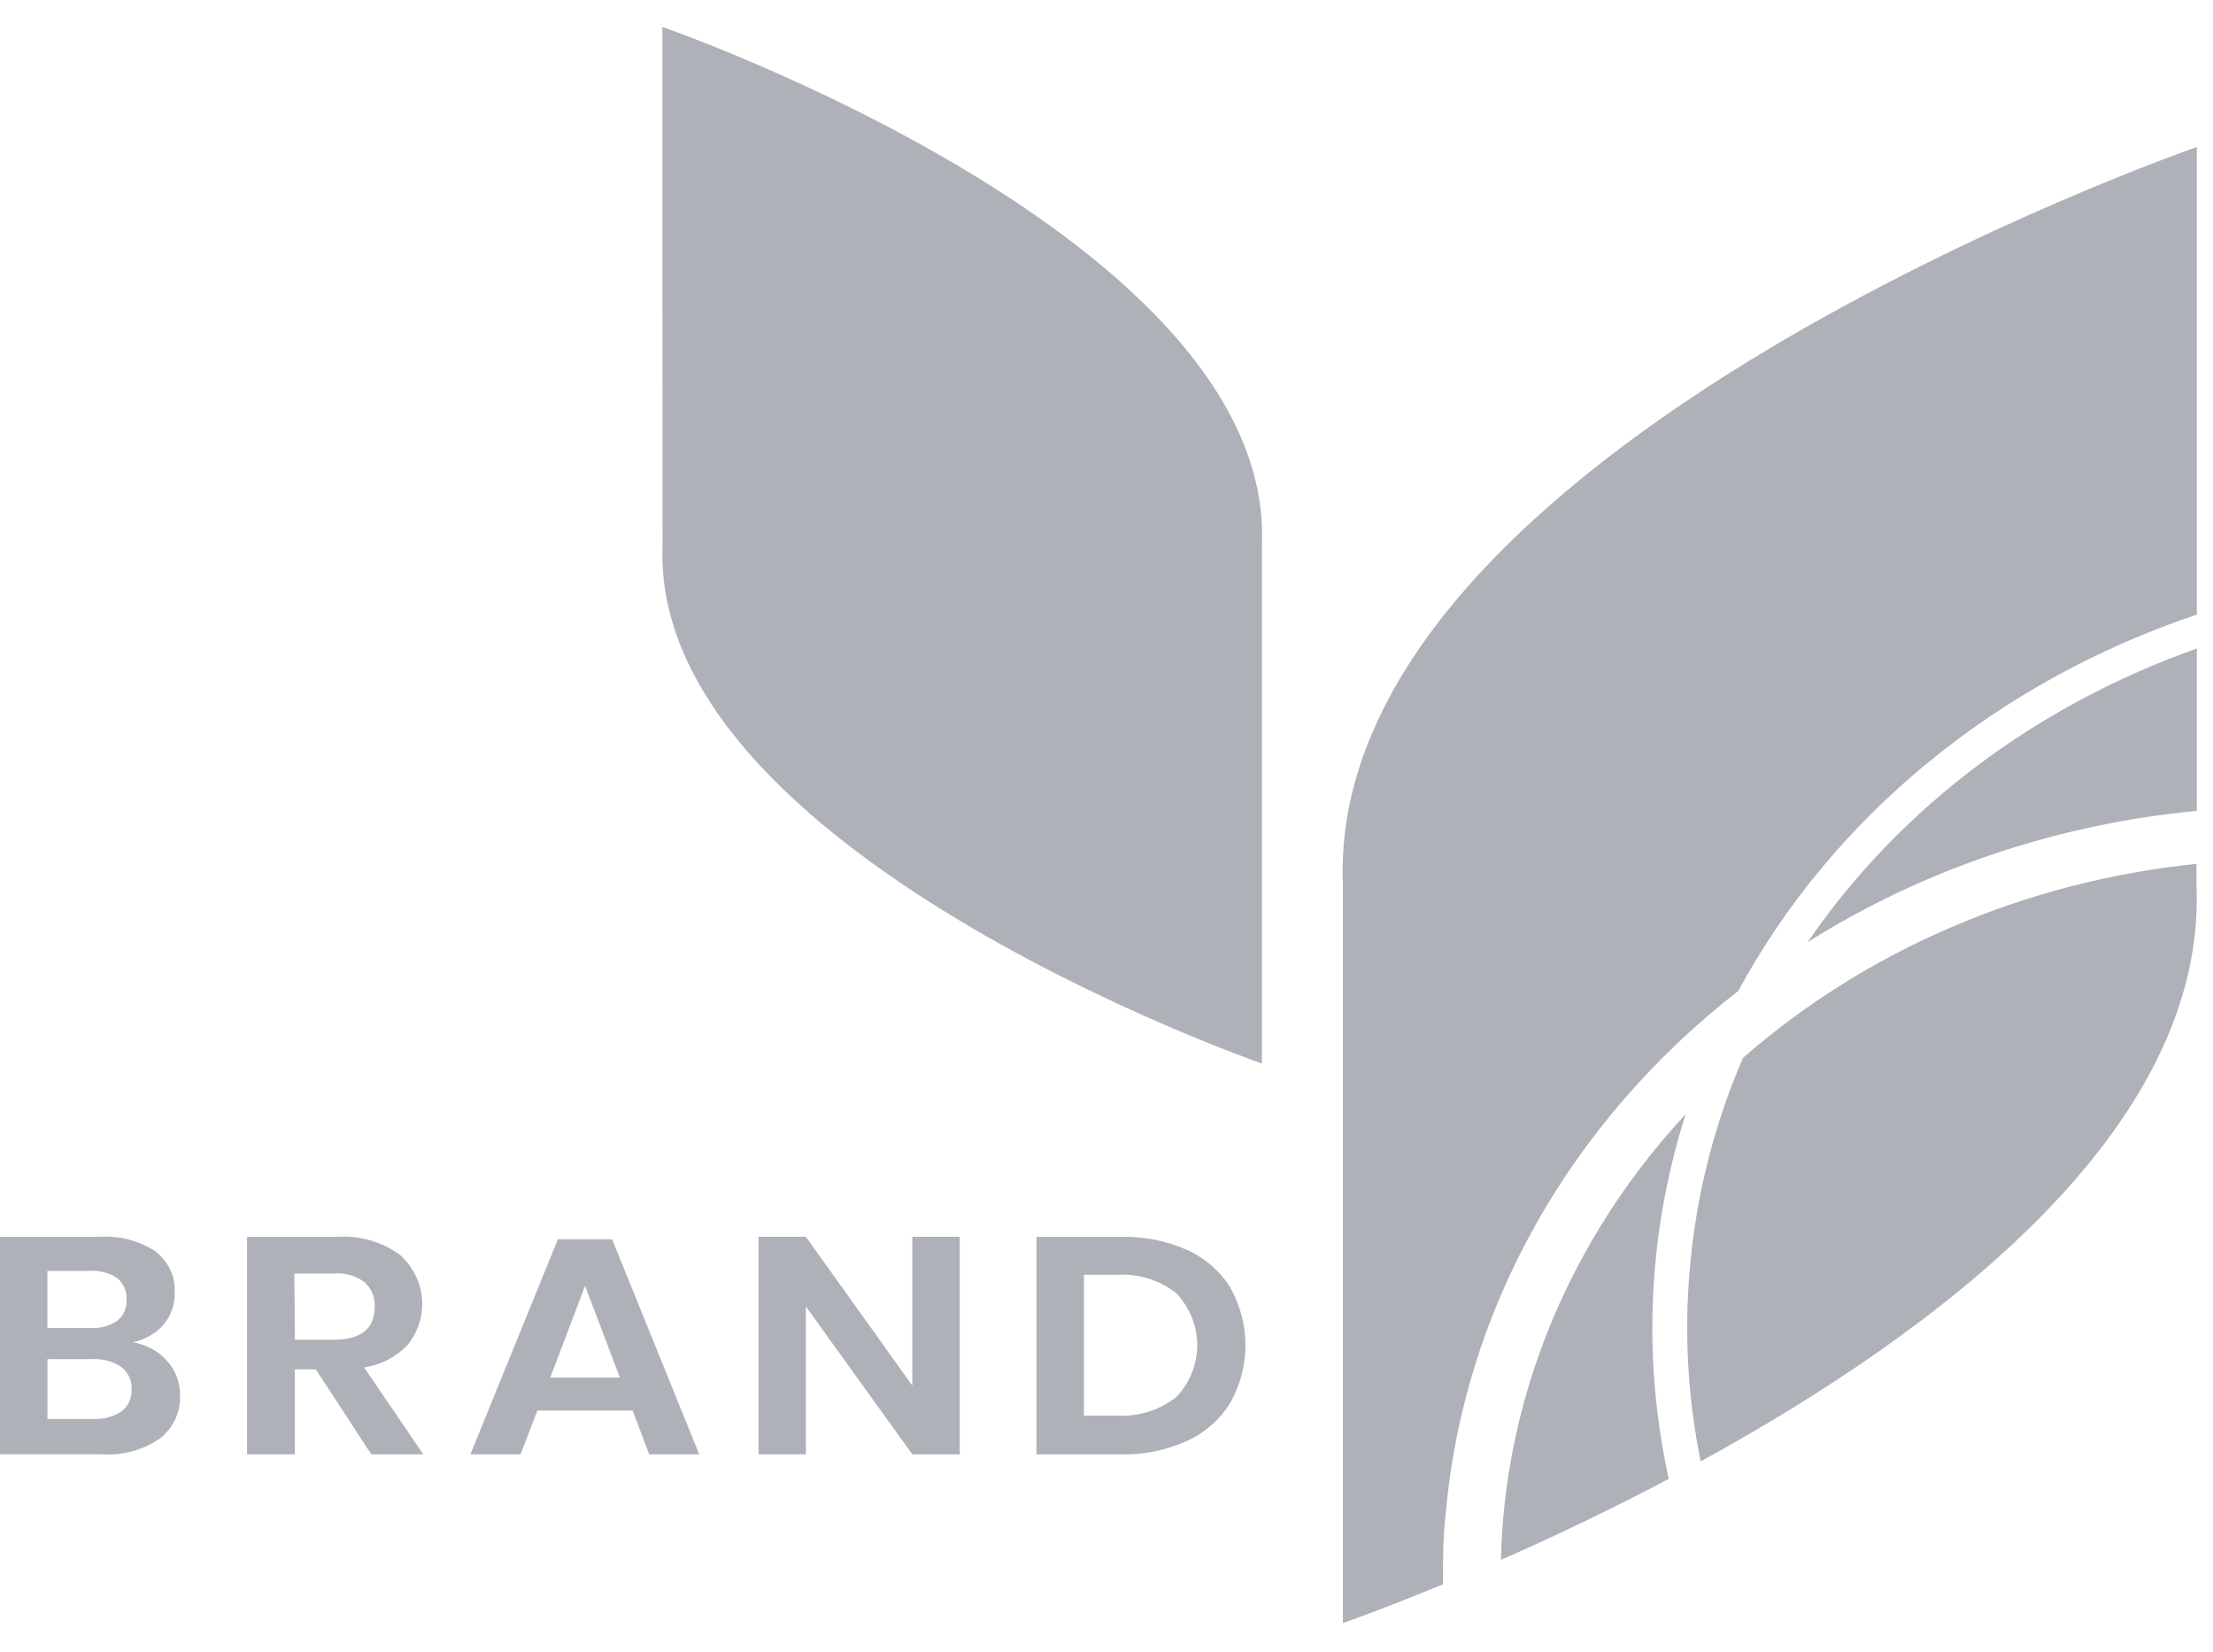
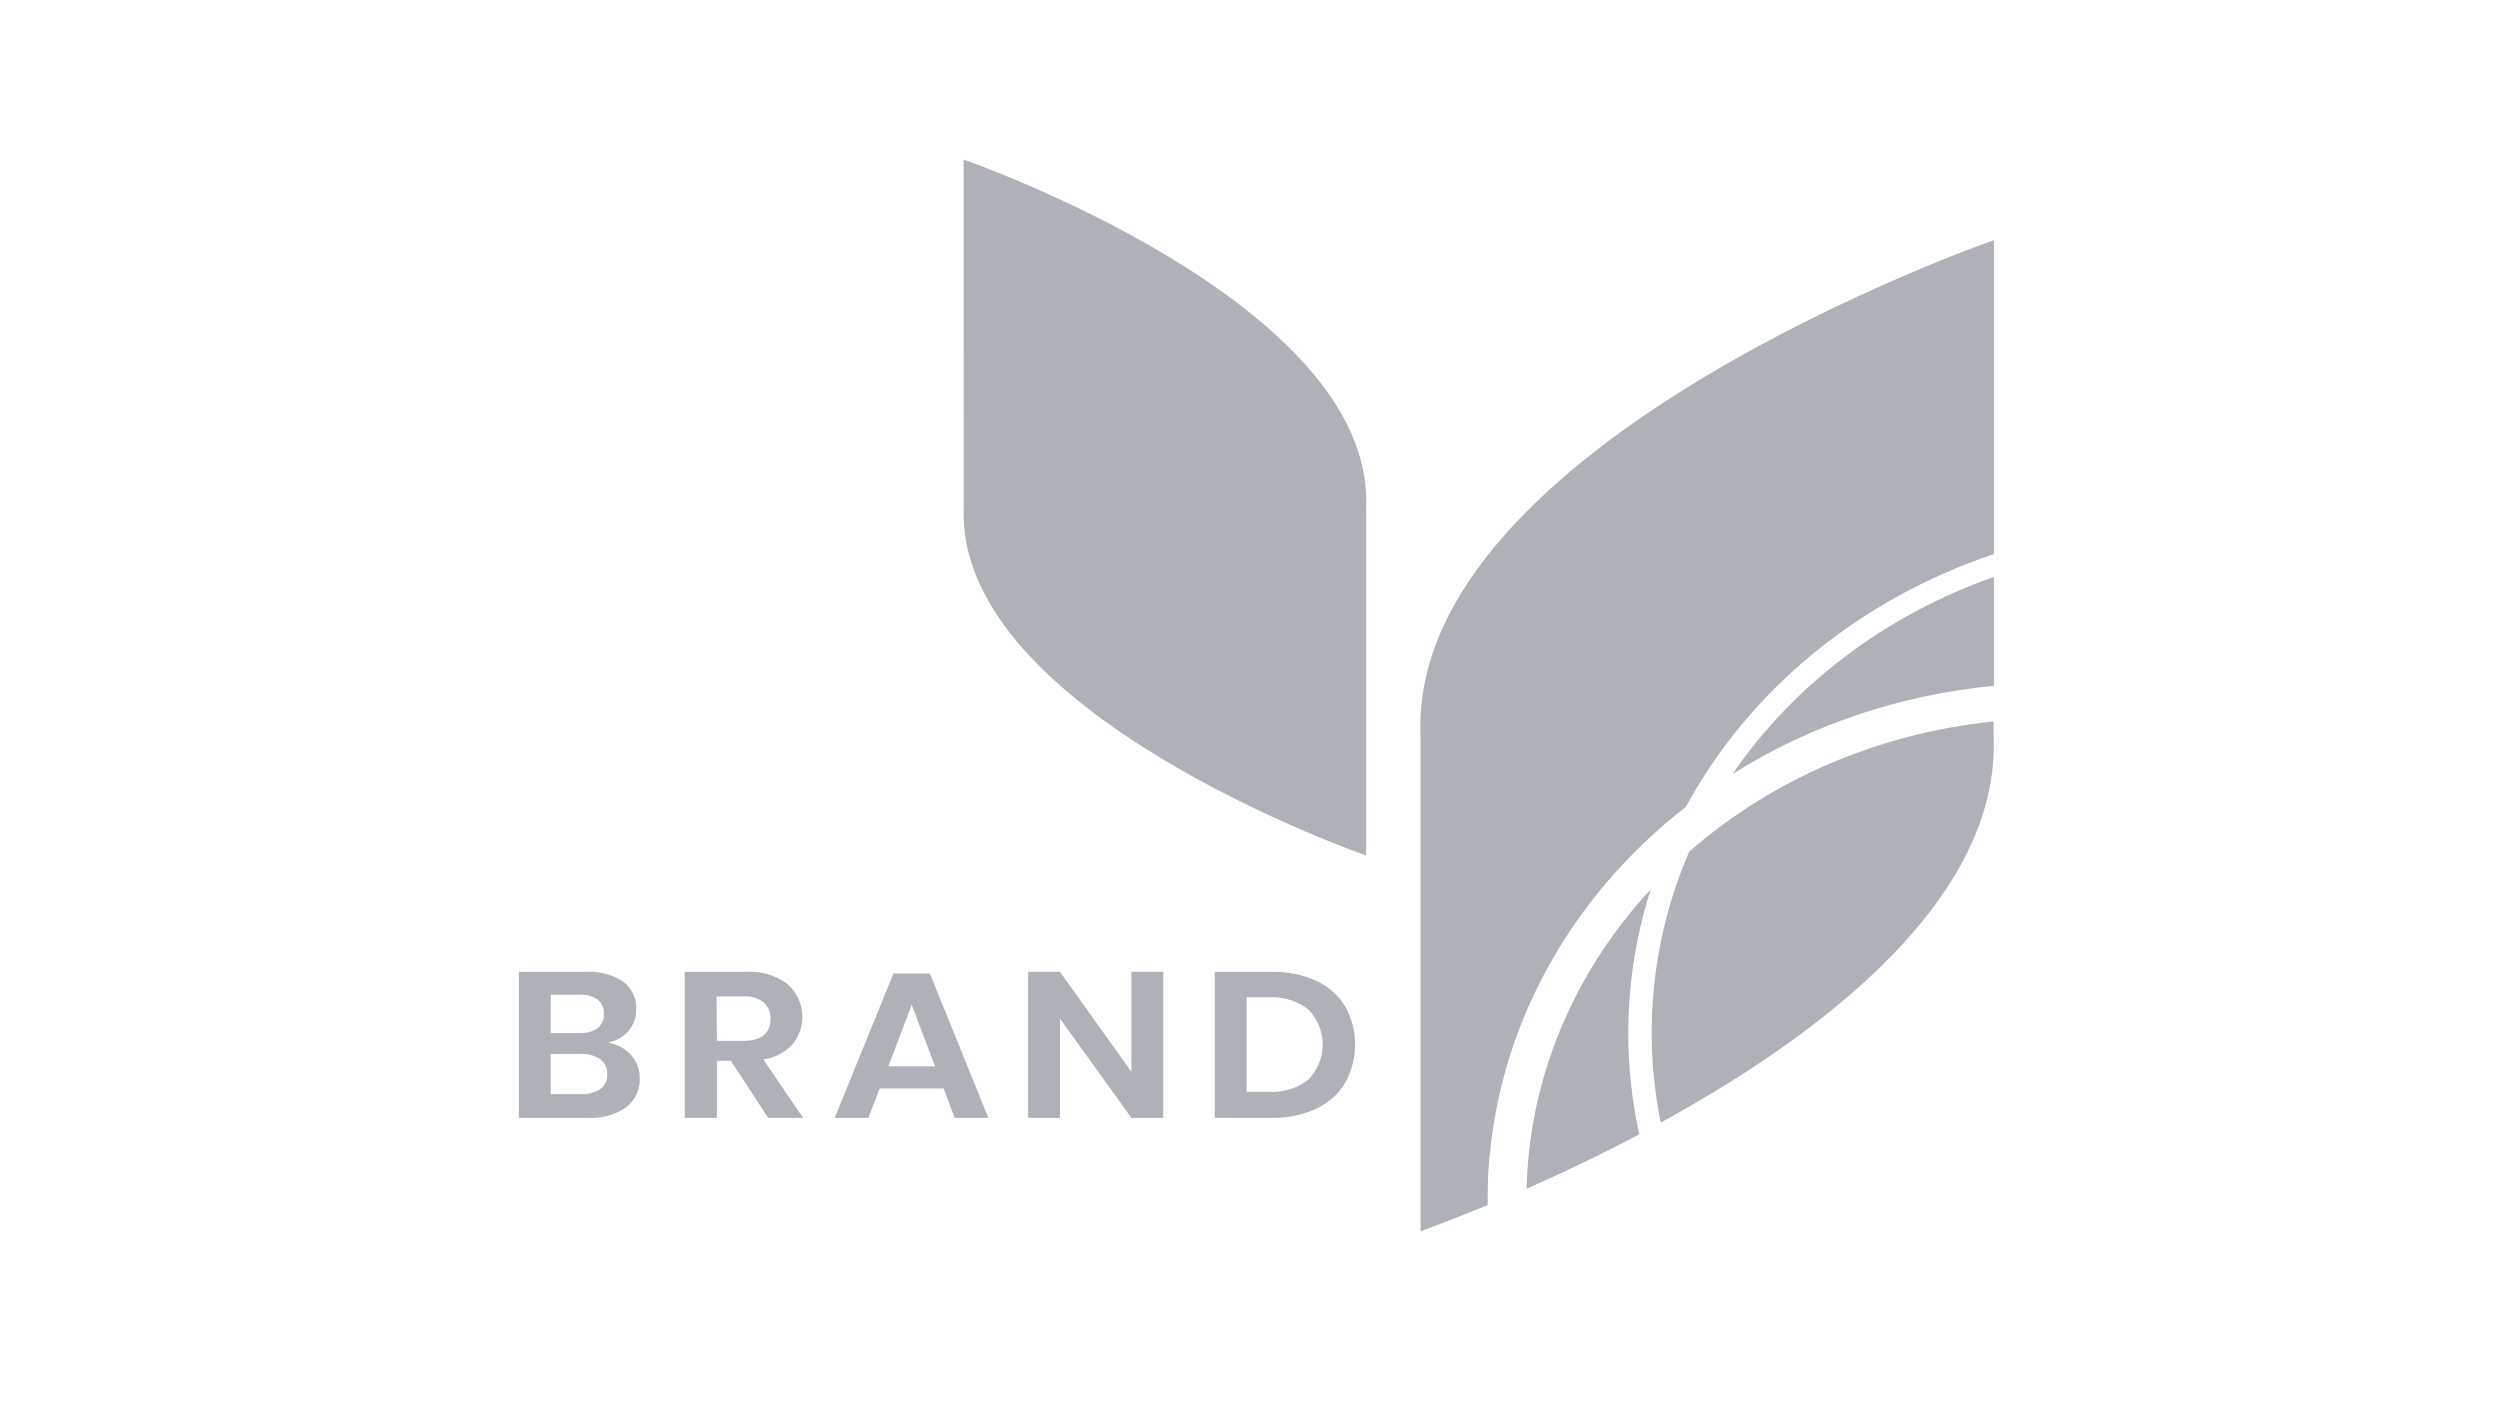
- <svg xmlns="http://www.w3.org/2000/svg" width="63" height="47" fill="none">
-   <path d="M4.757 38.735c.244.276.373.622.367.977a1.43 1.43 0 0 1-.131.676 1.559 1.559 0 0 1-.438.558 2.627 2.627 0 0 1-1.651.45H0v-6.19h2.844a2.593 2.593 0 0 1 1.576.41c.184.142.33.32.425.52.096.202.139.42.127.64.016.34-.1.677-.33.946-.221.246-.526.416-.866.484.385.064.733.252.98.53Zm-3.406-.934h1.216c.276.018.55-.055.773-.206a.737.737 0 0 0 .207-.275.679.679 0 0 0 .054-.33.7.7 0 0 0-.055-.329.759.759 0 0 0-.203-.276 1.255 1.255 0 0 0-.796-.209H1.35v1.625Zm2.108 2.374a.776.776 0 0 0 .224-.284.71.71 0 0 0 .063-.345.722.722 0 0 0-.066-.35.788.788 0 0 0-.228-.285 1.338 1.338 0 0 0-.826-.224H1.351v1.703h1.292c.29.015.578-.06.816-.215ZM10.57 41.397l-1.581-2.42h-.595v2.42H7.033v-6.191H9.61a2.699 2.699 0 0 1 1.793.526c.36.336.578.779.613 1.248a1.86 1.86 0 0 1-.421 1.314 2.148 2.148 0 0 1-1.229.629l1.685 2.474h-1.48Zm-2.176-3.264h1.113c.773 0 1.16-.312 1.16-.937a.852.852 0 0 0-.063-.375.917.917 0 0 0-.221-.321 1.282 1.282 0 0 0-.876-.251H8.381l.013 1.884ZM18.01 40.15h-2.712l-.479 1.247h-1.427l2.49-6.122h1.543l2.481 6.122H18.48l-.469-1.246Zm-.363-.937-.991-2.613-.991 2.613h1.982ZM27.322 41.397h-1.35l-3.03-4.21v4.21h-1.348v-6.192h1.348l3.03 4.235v-4.235h1.35v6.192ZM35.033 39.915c-.28.467-.705.848-1.223 1.092a4.288 4.288 0 0 1-1.9.39h-2.404v-6.191h2.405a4.376 4.376 0 0 1 1.9.38c.517.24.943.616 1.222 1.08.278.504.423 1.06.423 1.625 0 .564-.145 1.12-.423 1.624Zm-1.546-.148a2.16 2.16 0 0 0 .597-1.478c0-.542-.212-1.066-.597-1.477a2.488 2.488 0 0 0-1.692-.527h-.938v4.008h.938a2.49 2.49 0 0 0 1.692-.526ZM18.856.767s17.438 6.028 17.069 14.751v14.754s-17.426-6.03-17.063-14.754L18.856.767ZM51.46 26.818c3.294-2.075 7.103-3.36 11.08-3.738v-4.62c-4.582 1.618-8.47 4.55-11.08 8.358Z" fill="#AFB1B8" />
-   <path d="M49.482 28.21c2.695-4.97 7.368-8.805 13.058-10.717V4.185s-24.835 8.587-24.31 21.009V46.2s1.107-.384 2.848-1.104c0-.671 0-1.349.08-2.03.513-5.766 3.507-11.11 8.324-14.857Z" fill="#AFB1B8" />
-   <path d="M47.12 36.013c.13-1.457.421-2.898.869-4.301-3 3.235-4.816 7.25-5.193 11.479-.037.399-.057.798-.066 1.21a74.756 74.756 0 0 0 4.776-2.305c-.44-2.001-.57-4.049-.386-6.083ZM48.108 36.089a19.051 19.051 0 0 0 .307 5.508c6.785-3.718 14.41-9.462 14.115-16.403v-.605c-4.848.497-9.383 2.437-12.91 5.523a19.259 19.259 0 0 0-1.512 5.977Z" fill="#AFB1B8" />
+ <svg xmlns="http://www.w3.org/2000/svg" width="106" height="60" viewBox="0 0 106 60" fill="none">
+   <path d="M26.757 44.735C27.001 45.011 27.13 45.357 27.124 45.712C27.136 45.944 27.091 46.175 26.993 46.389C26.895 46.602 26.745 46.793 26.555 46.946C26.082 47.274 25.496 47.434 24.904 47.397H22V41.206H24.844C25.406 41.171 25.963 41.317 26.42 41.617C26.604 41.758 26.749 41.935 26.845 42.136C26.941 42.338 26.984 42.556 26.972 42.775C26.988 43.117 26.871 43.453 26.641 43.722C26.421 43.968 26.116 44.139 25.776 44.206C26.161 44.27 26.509 44.458 26.757 44.735ZM23.351 43.801H24.567C24.843 43.819 25.117 43.746 25.34 43.595C25.431 43.519 25.502 43.425 25.547 43.32C25.593 43.215 25.611 43.102 25.601 42.99C25.609 42.878 25.591 42.766 25.546 42.661C25.502 42.556 25.432 42.462 25.343 42.385C25.114 42.229 24.831 42.155 24.547 42.176H23.351V43.801ZM25.459 46.175C25.556 46.097 25.633 46 25.683 45.891C25.733 45.782 25.754 45.664 25.746 45.546C25.753 45.426 25.731 45.307 25.68 45.197C25.629 45.087 25.551 44.989 25.452 44.911C25.214 44.749 24.922 44.67 24.626 44.687H23.351V46.39H24.643C24.933 46.405 25.221 46.329 25.459 46.175Z" fill="#AFB1B8" />
+   <path d="M32.571 47.397L30.989 44.977H30.394V47.397H29.033V41.206H31.61C32.259 41.164 32.901 41.352 33.403 41.732C33.764 42.068 33.981 42.511 34.016 42.98C34.051 43.45 33.902 43.916 33.595 44.294C33.277 44.627 32.843 44.849 32.366 44.923L34.051 47.397H32.571ZM30.394 44.133H31.507C32.28 44.133 32.667 43.821 32.667 43.196C32.675 43.068 32.653 42.94 32.605 42.821C32.556 42.701 32.48 42.592 32.383 42.5C32.138 42.314 31.824 42.224 31.507 42.249H30.381L30.394 44.133Z" fill="#AFB1B8" />
+   <path d="M40.01 46.151H37.298L36.819 47.397H35.392L37.883 41.275H39.425L41.906 47.397H40.479L40.01 46.151ZM39.647 45.213L38.656 42.6L37.665 45.213H39.647Z" fill="#AFB1B8" />
+   <path d="M49.322 47.397H47.971L44.942 43.187V47.397H43.594V41.205H44.942L47.971 45.44V41.205H49.322V47.397Z" fill="#AFB1B8" />
+   <path d="M57.033 45.915C56.753 46.382 56.328 46.763 55.81 47.007C55.222 47.279 54.569 47.413 53.911 47.397H51.506V41.206H53.911C54.568 41.19 55.22 41.321 55.81 41.587C56.328 41.825 56.754 42.202 57.033 42.666C57.311 43.17 57.456 43.726 57.456 44.291C57.456 44.855 57.311 45.411 57.033 45.915ZM55.487 45.767C55.872 45.355 56.084 44.831 56.084 44.289C56.084 43.747 55.872 43.223 55.487 42.812C55.02 42.439 54.413 42.25 53.795 42.285H52.857V46.293H53.795C54.413 46.328 55.02 46.139 55.487 45.767Z" fill="#AFB1B8" />
+   <path d="M40.856 6.767C40.856 6.767 58.294 12.795 57.925 21.518V36.272C57.925 36.272 40.499 30.241 40.862 21.518L40.856 6.767Z" fill="#AFB1B8" />
+   <path d="M73.46 32.818C76.754 30.743 80.563 29.457 84.54 29.08V24.461C79.958 26.078 76.071 29.01 73.46 32.818Z" fill="#AFB1B8" />
+   <path d="M71.482 34.209C74.177 29.24 78.85 25.405 84.54 23.493V10.185C84.54 10.185 59.705 18.772 60.23 31.194V52.2C60.23 52.2 61.337 51.816 63.078 51.096C63.078 50.425 63.078 49.747 63.157 49.067C63.671 43.3 66.665 37.956 71.482 34.209Z" fill="#AFB1B8" />
+   <path d="M69.12 42.013C69.25 40.556 69.541 39.115 69.989 37.712C66.99 40.947 65.173 44.961 64.796 49.191C64.759 49.59 64.739 49.989 64.73 50.401C66.14 49.78 67.782 49.006 69.506 48.096C69.066 46.095 68.936 44.047 69.12 42.013Z" fill="#AFB1B8" />
+   <path d="M70.108 42.089C69.942 43.929 70.045 45.781 70.415 47.597C77.2 43.879 84.824 38.136 84.53 31.194V30.589C79.682 31.086 75.147 33.026 71.62 36.112C70.795 38.024 70.285 40.039 70.108 42.089Z" fill="#AFB1B8" />
</svg>
